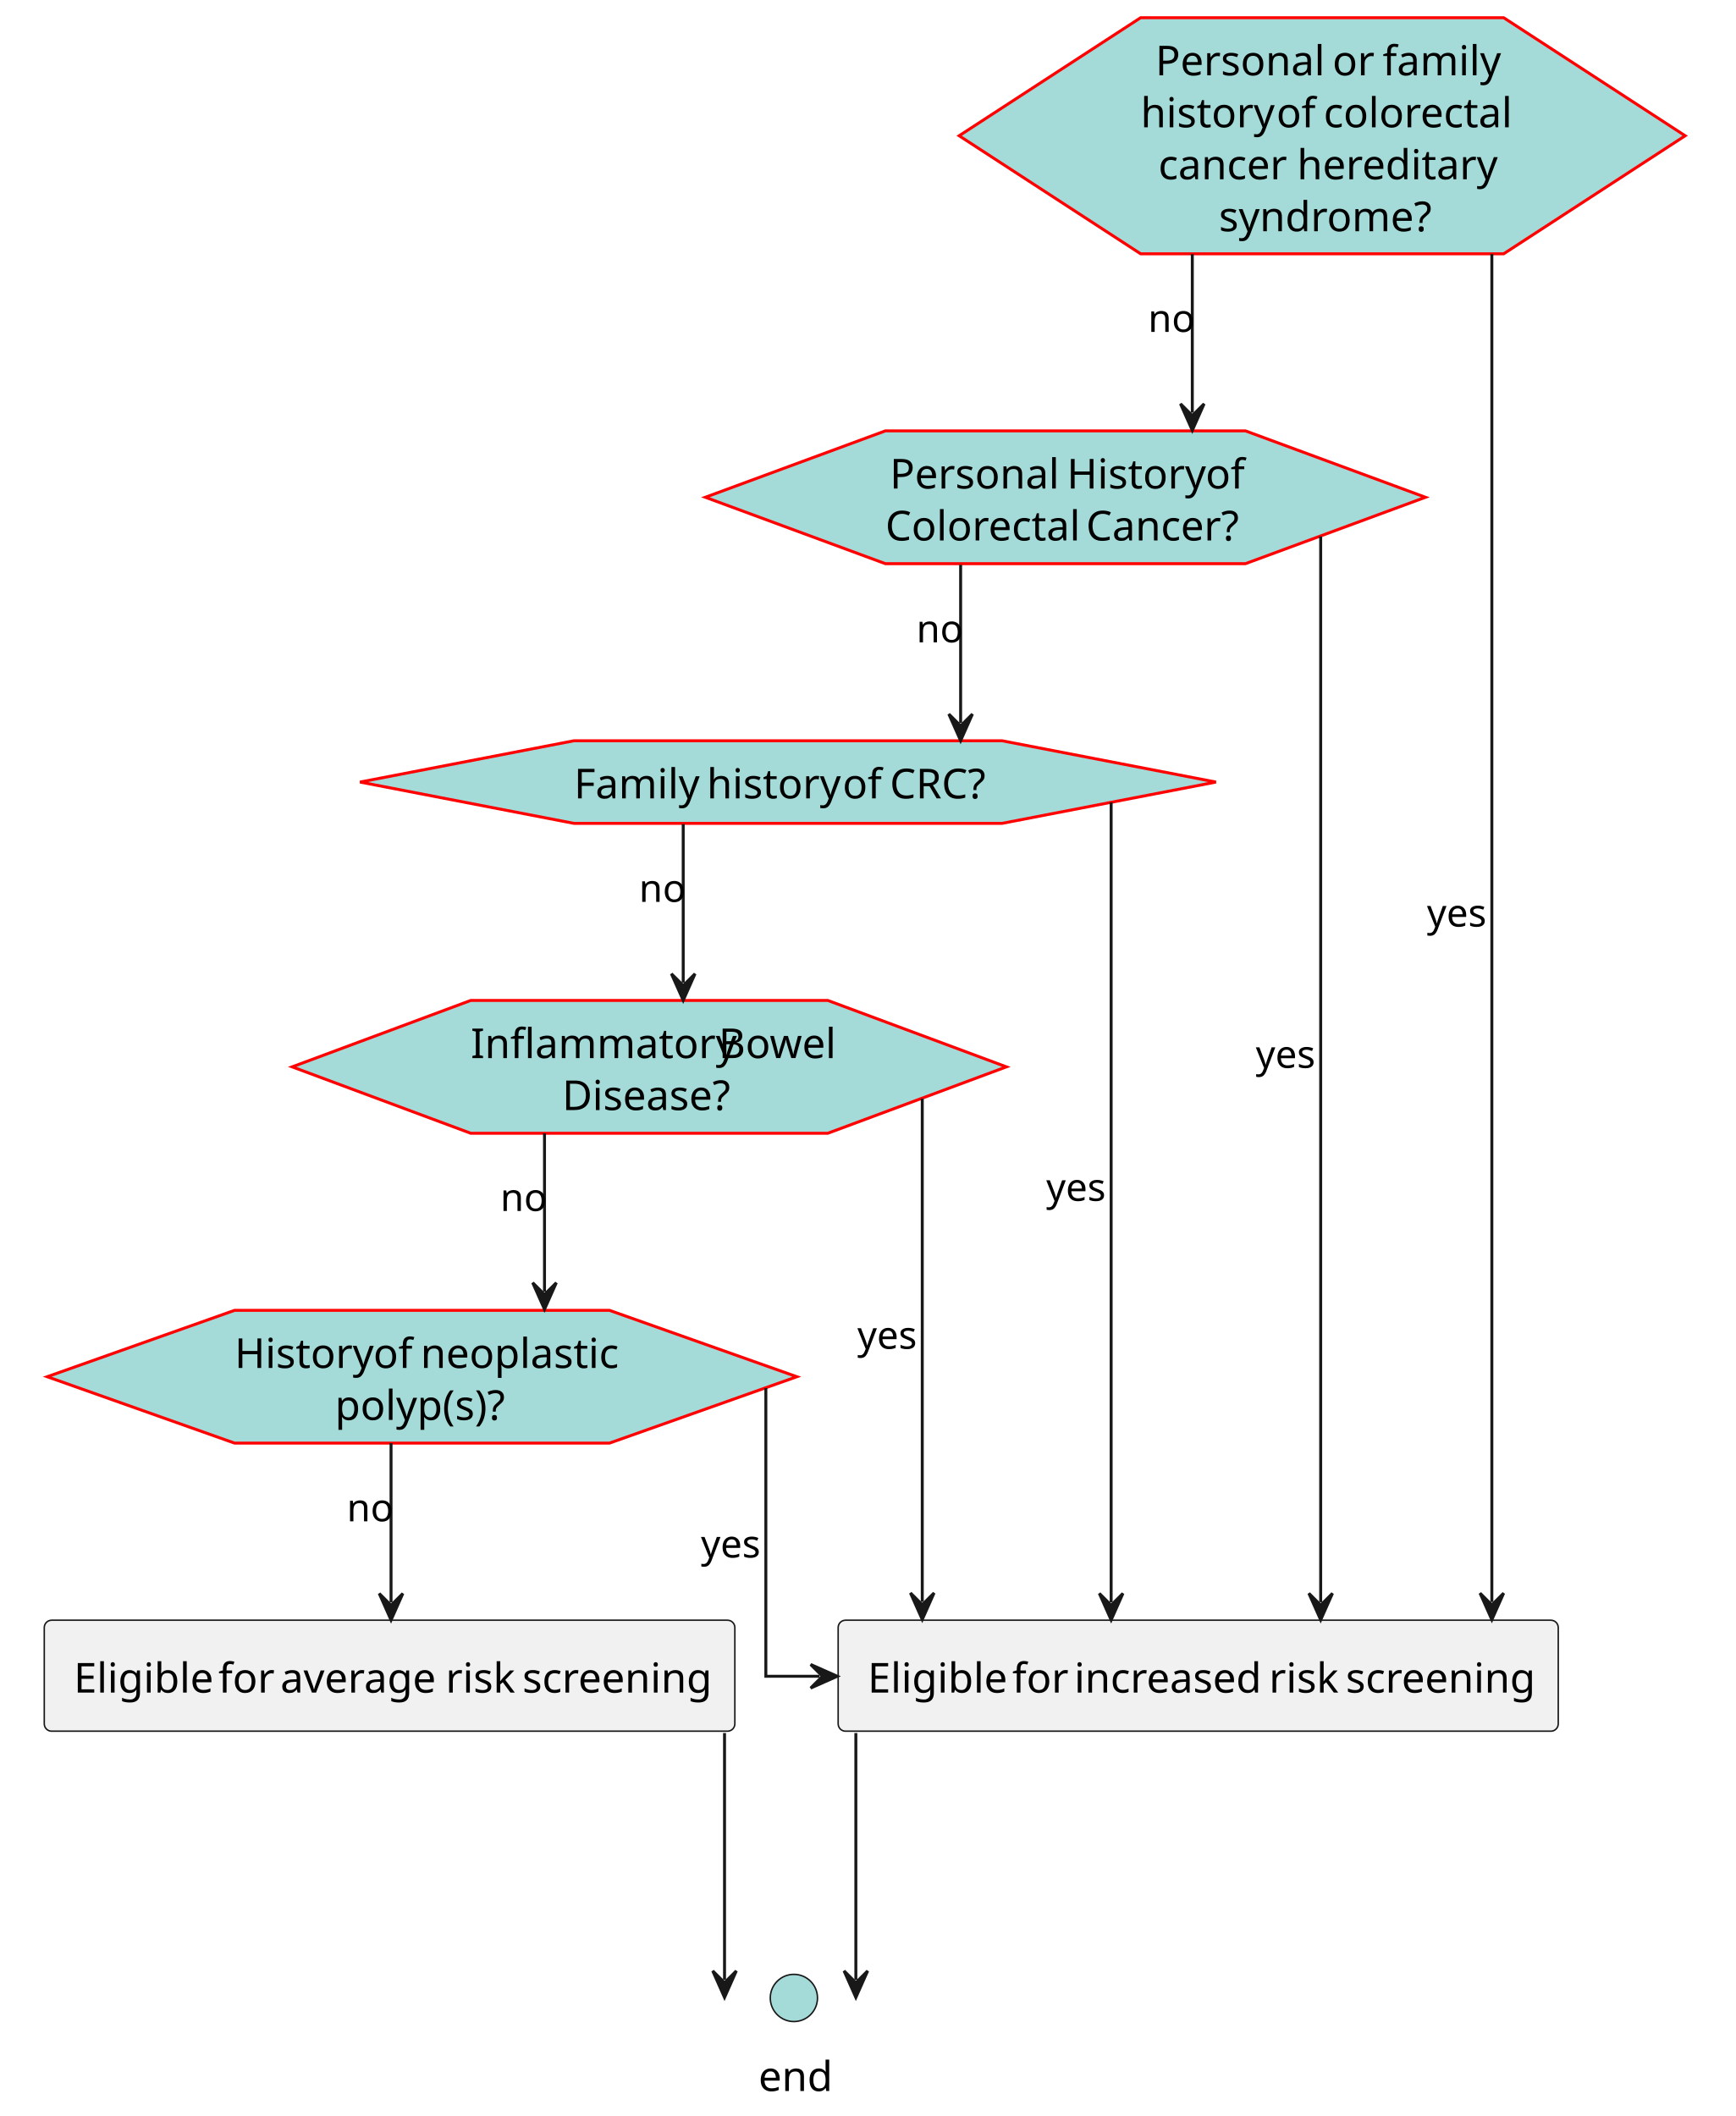
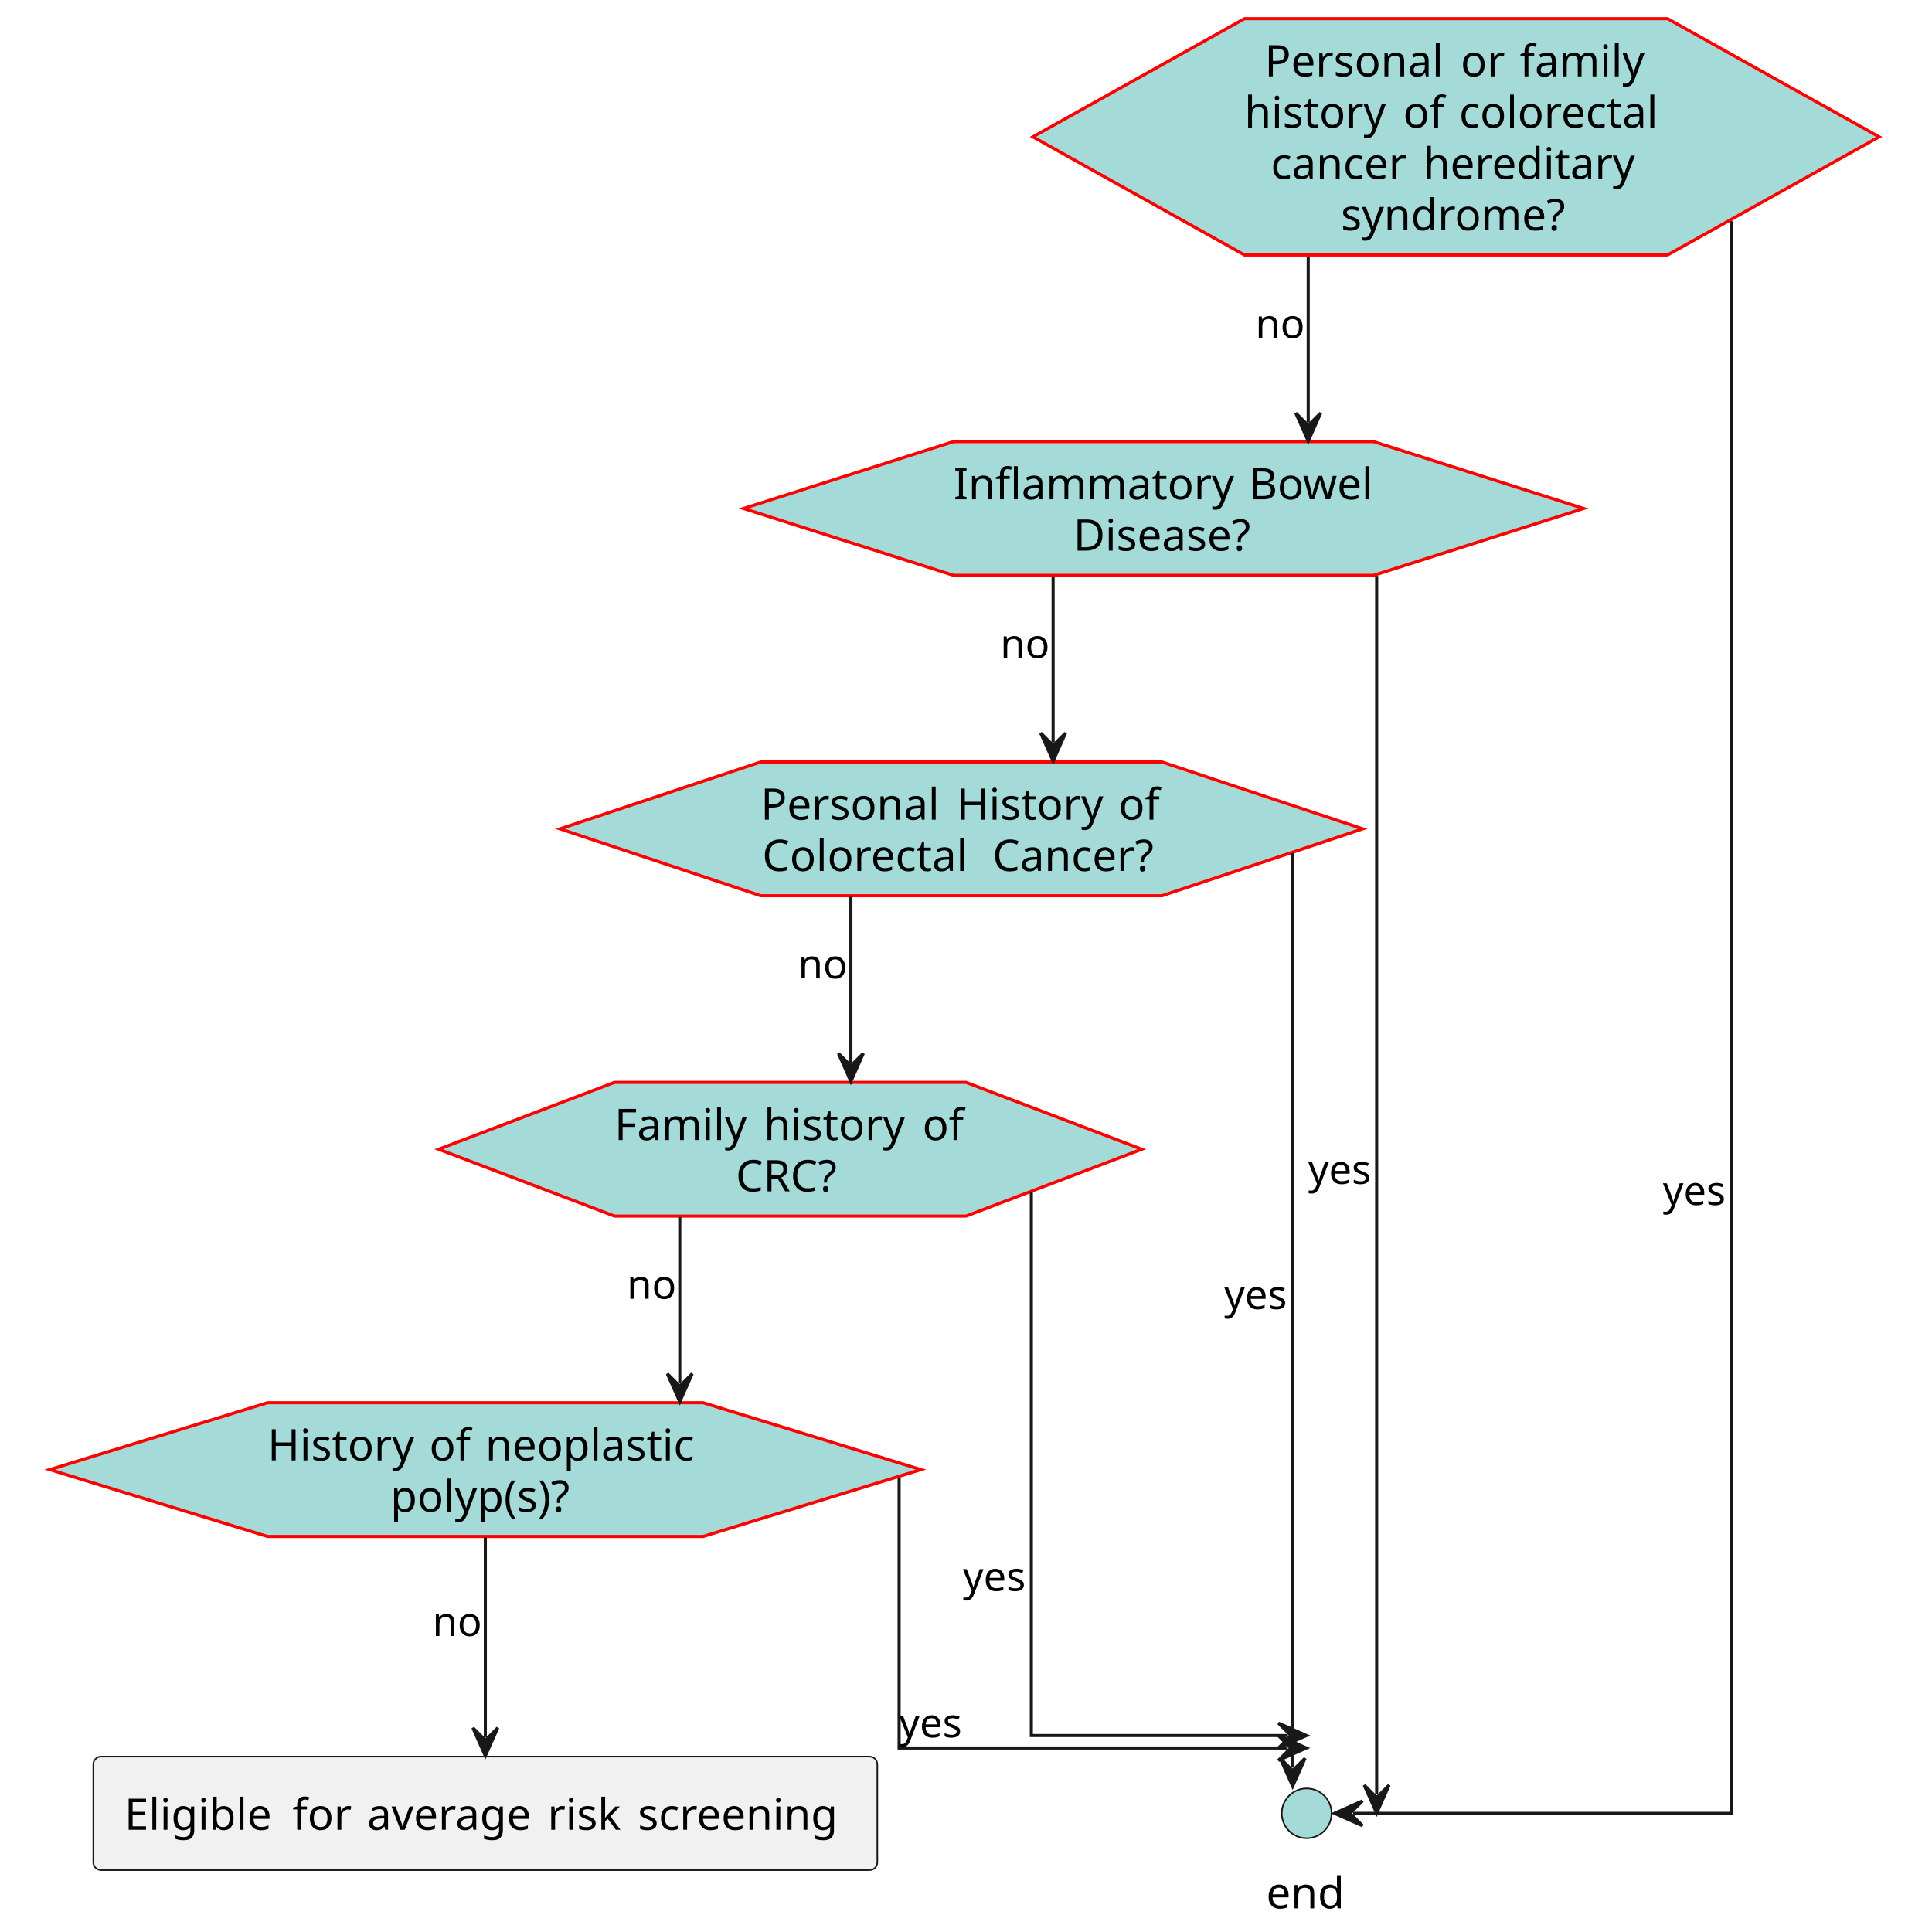
- <svg xmlns="http://www.w3.org/2000/svg" xmlns:xlink="http://www.w3.org/1999/xlink" contentStyleType="text/css" height="717px" preserveAspectRatio="none" style="width:588px;height:717px;background:#FFFFFF;" version="1.1" viewBox="0 0 588 717" width="588px" zoomAndPan="magnify">
+ <svg xmlns="http://www.w3.org/2000/svg" xmlns:xlink="http://www.w3.org/1999/xlink" contentStyleType="text/css" height="621px" preserveAspectRatio="none" style="width:621px;height:621px;background:#FFFFFF;" version="1.1" viewBox="0 0 621 621" width="621px" zoomAndPan="magnify">
  <defs />
  <g>
    <g id="elem_eve_CRCHereditarySyndrome">
      <a href="#eve-CRCHereditarySyndrome" target="_top" title="#eve-CRCHereditarySyndrome" xlink:actuate="onRequest" xlink:href="#eve-CRCHereditarySyndrome" xlink:show="new" xlink:title="#eve-CRCHereditarySyndrome" xlink:type="simple">
-         <polygon fill="#A4DBD8" points="571,46,509.5,6,386.5,6,325,46,386.5,86,509.5,86,571,46" style="stroke:#FF0000;stroke-width:1.0;" />
-         <text fill="#000000" font-family="sans-serif" font-size="14" lengthAdjust="spacing" textLength="56" x="391.5" y="25.533">Personal</text>
-         <text fill="#000000" font-family="sans-serif" font-size="14" lengthAdjust="spacing" textLength="4" x="447.5" y="25.533"> </text>
-         <text fill="#000000" font-family="sans-serif" font-size="14" lengthAdjust="spacing" textLength="13" x="451.5" y="25.533">or</text>
-         <text fill="#000000" font-family="sans-serif" font-size="14" lengthAdjust="spacing" textLength="4" x="464.5" y="25.533"> </text>
-         <text fill="#000000" font-family="sans-serif" font-size="14" lengthAdjust="spacing" textLength="36" x="468.5" y="25.533">family</text>
-         <text fill="#000000" font-family="sans-serif" font-size="14" lengthAdjust="spacing" textLength="42" x="386.5" y="43.143">history</text>
-         <text fill="#000000" font-family="sans-serif" font-size="14" lengthAdjust="spacing" textLength="4" x="428.5" y="43.143"> </text>
-         <text fill="#000000" font-family="sans-serif" font-size="14" lengthAdjust="spacing" textLength="12" x="432.5" y="43.143">of</text>
-         <text fill="#000000" font-family="sans-serif" font-size="14" lengthAdjust="spacing" textLength="4" x="444.5" y="43.143"> </text>
-         <text fill="#000000" font-family="sans-serif" font-size="14" lengthAdjust="spacing" textLength="61" x="448.5" y="43.143">colorectal</text>
-         <text fill="#000000" font-family="sans-serif" font-size="14" lengthAdjust="spacing" textLength="43" x="392.5" y="60.752">cancer</text>
-         <text fill="#000000" font-family="sans-serif" font-size="14" lengthAdjust="spacing" textLength="4" x="435.5" y="60.752"> </text>
-         <text fill="#000000" font-family="sans-serif" font-size="14" lengthAdjust="spacing" textLength="64" x="439.5" y="60.752">hereditary</text>
-         <text fill="#000000" font-family="sans-serif" font-size="14" lengthAdjust="spacing" textLength="70" x="413" y="78.361">syndrome?</text>
+         <polygon fill="#A4DBD8" points="604,43.98,536,6,400,6,332,43.98,400,81.95,536,81.95,604,43.98" style="stroke:#FF0000;stroke-width:1.0;" />
+         <text fill="#000000" font-family="sans-serif" font-size="14" lengthAdjust="spacing" textLength="59" x="406.5" y="24.535">Personal</text>
+         <text fill="#000000" font-family="sans-serif" font-size="14" lengthAdjust="spacing" textLength="4" x="465.5" y="24.535"> </text>
+         <text fill="#000000" font-family="sans-serif" font-size="14" lengthAdjust="spacing" textLength="15" x="469.5" y="24.535">or</text>
+         <text fill="#000000" font-family="sans-serif" font-size="14" lengthAdjust="spacing" textLength="4" x="484.5" y="24.535"> </text>
+         <text fill="#000000" font-family="sans-serif" font-size="14" lengthAdjust="spacing" textLength="41" x="488.5" y="24.535">family</text>
+         <text fill="#000000" font-family="sans-serif" font-size="14" lengthAdjust="spacing" textLength="47" x="400" y="41.023">history</text>
+         <text fill="#000000" font-family="sans-serif" font-size="14" lengthAdjust="spacing" textLength="4" x="447" y="41.023"> </text>
+         <text fill="#000000" font-family="sans-serif" font-size="14" lengthAdjust="spacing" textLength="14" x="451" y="41.023">of</text>
+         <text fill="#000000" font-family="sans-serif" font-size="14" lengthAdjust="spacing" textLength="4" x="465" y="41.023"> </text>
+         <text fill="#000000" font-family="sans-serif" font-size="14" lengthAdjust="spacing" textLength="67" x="469" y="41.023">colorectal</text>
+         <text fill="#000000" font-family="sans-serif" font-size="14" lengthAdjust="spacing" textLength="45" x="408.5" y="57.512">cancer</text>
+         <text fill="#000000" font-family="sans-serif" font-size="14" lengthAdjust="spacing" textLength="4" x="453.5" y="57.512"> </text>
+         <text fill="#000000" font-family="sans-serif" font-size="14" lengthAdjust="spacing" textLength="70" x="457.5" y="57.512">hereditary</text>
+         <text fill="#000000" font-family="sans-serif" font-size="14" lengthAdjust="spacing" textLength="74" x="431" y="74">syndrome?</text>
      </a>
    </g>
    <g id="elem_eve_IBD">
      <a href="#eve-IBD" target="_top" title="#eve-IBD" xlink:actuate="onRequest" xlink:href="#eve-IBD" xlink:show="new" xlink:title="#eve-IBD" xlink:type="simple">
-         <polygon fill="#A4DBD8" points="341,361.5,280.5,339,159.5,339,99,361.5,159.5,384,280.5,384,341,361.5" style="stroke:#FF0000;stroke-width:1.0;" />
-         <text fill="#000000" font-family="sans-serif" font-size="14" lengthAdjust="spacing" textLength="80" x="159.5" y="358.533">Inflammatory</text>
-         <text fill="#000000" font-family="sans-serif" font-size="14" lengthAdjust="spacing" textLength="4" x="239.5" y="358.533"> </text>
-         <text fill="#000000" font-family="sans-serif" font-size="14" lengthAdjust="spacing" textLength="37" x="243.5" y="358.533">Bowel</text>
-         <text fill="#000000" font-family="sans-serif" font-size="14" lengthAdjust="spacing" textLength="59" x="190.5" y="376.143">Disease?</text>
+         <polygon fill="#A4DBD8" points="509,163.44,441.5,141.95,306.5,141.95,239,163.44,306.5,184.93,441.5,184.93,509,163.44" style="stroke:#FF0000;stroke-width:1.0;" />
+         <text fill="#000000" font-family="sans-serif" font-size="14" lengthAdjust="spacing" textLength="91" x="306.5" y="160.485">Inflammatory</text>
+         <text fill="#000000" font-family="sans-serif" font-size="14" lengthAdjust="spacing" textLength="4" x="397.5" y="160.485"> </text>
+         <text fill="#000000" font-family="sans-serif" font-size="14" lengthAdjust="spacing" textLength="40" x="401.5" y="160.485">Bowel</text>
+         <text fill="#000000" font-family="sans-serif" font-size="14" lengthAdjust="spacing" textLength="58" x="345" y="176.973">Disease?</text>
      </a>
    </g>
    <g id="elem_eve_HxCRC">
      <a href="#eve-HxCRC" target="_top" title="#eve-HxCRC" xlink:actuate="onRequest" xlink:href="#eve-HxCRC" xlink:show="new" xlink:title="#eve-HxCRC" xlink:type="simple">
-         <polygon fill="#A4DBD8" points="483,168.5,422,146,300,146,239,168.5,300,191,422,191,483,168.5" style="stroke:#FF0000;stroke-width:1.0;" />
-         <text fill="#000000" font-family="sans-serif" font-size="14" lengthAdjust="spacing" textLength="56" x="301.5" y="165.533">Personal</text>
-         <text fill="#000000" font-family="sans-serif" font-size="14" lengthAdjust="spacing" textLength="4" x="357.5" y="165.533"> </text>
-         <text fill="#000000" font-family="sans-serif" font-size="14" lengthAdjust="spacing" textLength="43" x="361.5" y="165.533">History</text>
-         <text fill="#000000" font-family="sans-serif" font-size="14" lengthAdjust="spacing" textLength="4" x="404.5" y="165.533"> </text>
-         <text fill="#000000" font-family="sans-serif" font-size="14" lengthAdjust="spacing" textLength="12" x="408.5" y="165.533">of</text>
-         <text fill="#000000" font-family="sans-serif" font-size="14" lengthAdjust="spacing" textLength="64" x="300" y="183.143">Colorectal</text>
-         <text fill="#000000" font-family="sans-serif" font-size="14" lengthAdjust="spacing" textLength="4" x="364" y="183.143"> </text>
-         <text fill="#000000" font-family="sans-serif" font-size="14" lengthAdjust="spacing" textLength="54" x="368" y="183.143">Cancer?</text>
+         <polygon fill="#A4DBD8" points="438,266.42,373.5,244.93,244.5,244.93,180,266.42,244.5,287.91,373.5,287.91,438,266.42" style="stroke:#FF0000;stroke-width:1.0;" />
+         <text fill="#000000" font-family="sans-serif" font-size="14" lengthAdjust="spacing" textLength="59" x="244.5" y="263.465">Personal</text>
+         <text fill="#000000" font-family="sans-serif" font-size="14" lengthAdjust="spacing" textLength="4" x="303.5" y="263.465"> </text>
+         <text fill="#000000" font-family="sans-serif" font-size="14" lengthAdjust="spacing" textLength="48" x="307.5" y="263.465">History</text>
+         <text fill="#000000" font-family="sans-serif" font-size="14" lengthAdjust="spacing" textLength="4" x="355.5" y="263.465"> </text>
+         <text fill="#000000" font-family="sans-serif" font-size="14" lengthAdjust="spacing" textLength="14" x="359.5" y="263.465">of</text>
+         <text fill="#000000" font-family="sans-serif" font-size="14" lengthAdjust="spacing" textLength="70" x="245" y="279.953">Colorectal</text>
+         <text fill="#000000" font-family="sans-serif" font-size="14" lengthAdjust="spacing" textLength="4" x="315" y="279.953"> </text>
+         <text fill="#000000" font-family="sans-serif" font-size="14" lengthAdjust="spacing" textLength="54" x="319" y="279.953">Cancer?</text>
      </a>
    </g>
    <g id="elem_eve_FamilyHxCRC">
      <a href="#eve-FamilyHxCRC" target="_top" title="#eve-FamilyHxCRC" xlink:actuate="onRequest" xlink:href="#eve-FamilyHxCRC" xlink:show="new" xlink:title="#eve-FamilyHxCRC" xlink:type="simple">
-         <polygon fill="#A4DBD8" points="412,265,339.5,251,194.5,251,122,265,194.5,279,339.5,279,412,265" style="stroke:#FF0000;stroke-width:1.0;" />
-         <text fill="#000000" font-family="sans-serif" font-size="14" lengthAdjust="spacing" textLength="41" x="194.5" y="270.533">Family</text>
-         <text fill="#000000" font-family="sans-serif" font-size="14" lengthAdjust="spacing" textLength="4" x="235.5" y="270.533"> </text>
-         <text fill="#000000" font-family="sans-serif" font-size="14" lengthAdjust="spacing" textLength="42" x="239.5" y="270.533">history</text>
-         <text fill="#000000" font-family="sans-serif" font-size="14" lengthAdjust="spacing" textLength="4" x="281.5" y="270.533"> </text>
-         <text fill="#000000" font-family="sans-serif" font-size="14" lengthAdjust="spacing" textLength="12" x="285.5" y="270.533">of</text>
-         <text fill="#000000" font-family="sans-serif" font-size="14" lengthAdjust="spacing" textLength="4" x="297.5" y="270.533"> </text>
-         <text fill="#000000" font-family="sans-serif" font-size="14" lengthAdjust="spacing" textLength="38" x="301.5" y="270.533">CRC?</text>
+         <polygon fill="#A4DBD8" points="367,369.4,310.5,347.91,197.5,347.91,141,369.4,197.5,390.88,310.5,390.88,367,369.4" style="stroke:#FF0000;stroke-width:1.0;" />
+         <text fill="#000000" font-family="sans-serif" font-size="14" lengthAdjust="spacing" textLength="44" x="197.5" y="366.445">Family</text>
+         <text fill="#000000" font-family="sans-serif" font-size="14" lengthAdjust="spacing" textLength="4" x="241.5" y="366.445"> </text>
+         <text fill="#000000" font-family="sans-serif" font-size="14" lengthAdjust="spacing" textLength="47" x="245.5" y="366.445">history</text>
+         <text fill="#000000" font-family="sans-serif" font-size="14" lengthAdjust="spacing" textLength="4" x="292.5" y="366.445"> </text>
+         <text fill="#000000" font-family="sans-serif" font-size="14" lengthAdjust="spacing" textLength="14" x="296.5" y="366.445">of</text>
+         <text fill="#000000" font-family="sans-serif" font-size="14" lengthAdjust="spacing" textLength="35" x="236.5" y="382.933">CRC?</text>
      </a>
    </g>
    <g id="elem_eve_HxPolyps">
      <a href="#eve-HxPolyps" target="_top" title="#eve-HxPolyps" xlink:actuate="onRequest" xlink:href="#eve-HxPolyps" xlink:show="new" xlink:title="#eve-HxPolyps" xlink:type="simple">
-         <polygon fill="#A4DBD8" points="270,466.5,206.5,444,79.5,444,16,466.5,79.5,489,206.5,489,270,466.5" style="stroke:#FF0000;stroke-width:1.0;" />
-         <text fill="#000000" font-family="sans-serif" font-size="14" lengthAdjust="spacing" textLength="43" x="79.5" y="463.533">History</text>
-         <text fill="#000000" font-family="sans-serif" font-size="14" lengthAdjust="spacing" textLength="4" x="122.5" y="463.533"> </text>
-         <text fill="#000000" font-family="sans-serif" font-size="14" lengthAdjust="spacing" textLength="12" x="126.5" y="463.533">of</text>
-         <text fill="#000000" font-family="sans-serif" font-size="14" lengthAdjust="spacing" textLength="4" x="138.5" y="463.533"> </text>
-         <text fill="#000000" font-family="sans-serif" font-size="14" lengthAdjust="spacing" textLength="64" x="142.5" y="463.533">neoplastic</text>
-         <text fill="#000000" font-family="sans-serif" font-size="14" lengthAdjust="spacing" textLength="59" x="113.5" y="481.143">polyp(s)?</text>
+         <polygon fill="#A4DBD8" points="296,472.37,226,450.88,86,450.88,16,472.37,86,493.86,226,493.86,296,472.37" style="stroke:#FF0000;stroke-width:1.0;" />
+         <text fill="#000000" font-family="sans-serif" font-size="14" lengthAdjust="spacing" textLength="48" x="86" y="469.415">History</text>
+         <text fill="#000000" font-family="sans-serif" font-size="14" lengthAdjust="spacing" textLength="4" x="134" y="469.415"> </text>
+         <text fill="#000000" font-family="sans-serif" font-size="14" lengthAdjust="spacing" textLength="14" x="138" y="469.415">of</text>
+         <text fill="#000000" font-family="sans-serif" font-size="14" lengthAdjust="spacing" textLength="4" x="152" y="469.415"> </text>
+         <text fill="#000000" font-family="sans-serif" font-size="14" lengthAdjust="spacing" textLength="70" x="156" y="469.415">neoplastic</text>
+         <text fill="#000000" font-family="sans-serif" font-size="14" lengthAdjust="spacing" textLength="61" x="125.5" y="485.903">polyp(s)?</text>
      </a>
    </g>
-     <g id="elem_act_IncreasedRiskEligible">
-       <a href="#act-IncreasedRiskEligible" target="_top" title="#act-IncreasedRiskEligible" xlink:actuate="onRequest" xlink:href="#act-IncreasedRiskEligible" xlink:show="new" xlink:title="#act-IncreasedRiskEligible" xlink:type="simple">
-         <rect fill="#F1F1F1" height="37.609" rx="2.5" ry="2.5" style="stroke:#181818;stroke-width:0.5;" width="244" x="284" y="549" />
-         <text fill="#000000" font-family="sans-serif" font-size="14" lengthAdjust="spacing" textLength="45" x="294" y="573.533">Eligible</text>
-         <text fill="#000000" font-family="sans-serif" font-size="14" lengthAdjust="spacing" textLength="4" x="339" y="573.533"> </text>
-         <text fill="#000000" font-family="sans-serif" font-size="14" lengthAdjust="spacing" textLength="17" x="343" y="573.533">for</text>
-         <text fill="#000000" font-family="sans-serif" font-size="14" lengthAdjust="spacing" textLength="4" x="360" y="573.533"> </text>
-         <text fill="#000000" font-family="sans-serif" font-size="14" lengthAdjust="spacing" textLength="62" x="364" y="573.533">increased</text>
-         <text fill="#000000" font-family="sans-serif" font-size="14" lengthAdjust="spacing" textLength="4" x="426" y="573.533"> </text>
-         <text fill="#000000" font-family="sans-serif" font-size="14" lengthAdjust="spacing" textLength="22" x="430" y="573.533">risk</text>
-         <text fill="#000000" font-family="sans-serif" font-size="14" lengthAdjust="spacing" textLength="4" x="452" y="573.533"> </text>
-         <text fill="#000000" font-family="sans-serif" font-size="14" lengthAdjust="spacing" textLength="62" x="456" y="573.533">screening</text>
-       </a>
+     <g id="elem_end_1">
+       <ellipse cx="420" cy="582.86" fill="#A4DBD8" rx="8" ry="8" style="stroke:#181818;stroke-width:0.5;" />
+       <text fill="#000000" font-family="sans-serif" font-size="14" lengthAdjust="spacing" textLength="26" x="407" y="613.395">end</text>
    </g>
    <g id="elem_act_AvgRiskScreeningEligible">
      <a href="#act-AvgRiskScreeningEligible" target="_top" title="#act-AvgRiskScreeningEligible" xlink:actuate="onRequest" xlink:href="#act-AvgRiskScreeningEligible" xlink:show="new" xlink:title="#act-AvgRiskScreeningEligible" xlink:type="simple">
-         <rect fill="#F1F1F1" height="37.609" rx="2.5" ry="2.5" style="stroke:#181818;stroke-width:0.5;" width="234" x="15" y="549" />
-         <text fill="#000000" font-family="sans-serif" font-size="14" lengthAdjust="spacing" textLength="45" x="25" y="573.533">Eligible</text>
-         <text fill="#000000" font-family="sans-serif" font-size="14" lengthAdjust="spacing" textLength="4" x="70" y="573.533"> </text>
-         <text fill="#000000" font-family="sans-serif" font-size="14" lengthAdjust="spacing" textLength="17" x="74" y="573.533">for</text>
-         <text fill="#000000" font-family="sans-serif" font-size="14" lengthAdjust="spacing" textLength="4" x="91" y="573.533"> </text>
-         <text fill="#000000" font-family="sans-serif" font-size="14" lengthAdjust="spacing" textLength="52" x="95" y="573.533">average</text>
-         <text fill="#000000" font-family="sans-serif" font-size="14" lengthAdjust="spacing" textLength="4" x="147" y="573.533"> </text>
-         <text fill="#000000" font-family="sans-serif" font-size="14" lengthAdjust="spacing" textLength="22" x="151" y="573.533">risk</text>
-         <text fill="#000000" font-family="sans-serif" font-size="14" lengthAdjust="spacing" textLength="4" x="173" y="573.533"> </text>
-         <text fill="#000000" font-family="sans-serif" font-size="14" lengthAdjust="spacing" textLength="62" x="177" y="573.533">screening</text>
+         <rect fill="#F1F1F1" height="36.488" rx="2.5" ry="2.5" style="stroke:#181818;stroke-width:0.5;" width="252" x="30" y="564.62" />
+         <text fill="#000000" font-family="sans-serif" font-size="14" lengthAdjust="spacing" textLength="50" x="40" y="588.155">Eligible</text>
+         <text fill="#000000" font-family="sans-serif" font-size="14" lengthAdjust="spacing" textLength="4" x="90" y="588.155"> </text>
+         <text fill="#000000" font-family="sans-serif" font-size="14" lengthAdjust="spacing" textLength="20" x="94" y="588.155">for</text>
+         <text fill="#000000" font-family="sans-serif" font-size="14" lengthAdjust="spacing" textLength="4" x="114" y="588.155"> </text>
+         <text fill="#000000" font-family="sans-serif" font-size="14" lengthAdjust="spacing" textLength="54" x="118" y="588.155">average</text>
+         <text fill="#000000" font-family="sans-serif" font-size="14" lengthAdjust="spacing" textLength="4" x="172" y="588.155"> </text>
+         <text fill="#000000" font-family="sans-serif" font-size="14" lengthAdjust="spacing" textLength="25" x="176" y="588.155">risk</text>
+         <text fill="#000000" font-family="sans-serif" font-size="14" lengthAdjust="spacing" textLength="4" x="201" y="588.155"> </text>
+         <text fill="#000000" font-family="sans-serif" font-size="14" lengthAdjust="spacing" textLength="67" x="205" y="588.155">screening</text>
      </a>
    </g>
-     <g id="elem_end_1">
-       <ellipse cx="269" cy="677" fill="#A4DBD8" rx="8" ry="8" style="stroke:#181818;stroke-width:0.5;" />
-       <text fill="#000000" font-family="sans-serif" font-size="14" lengthAdjust="spacing" textLength="24" x="257" y="708.533">end</text>
+     <g id="link_eve_CRCHereditarySyndrome_end_1">
+       <path d="M556.5,71.07 C556.5,180.35 556.5,582.86 556.5,582.86 C556.5,582.86 465.32,582.86 434.96,582.86 " fill="none" id="eve_CRCHereditarySyndrome-to-end_1" style="stroke:#181818;stroke-width:1.0;" />
+       <polygon fill="#181818" points="428.96,582.86,437.96,586.86,433.96,582.86,437.96,578.86,428.96,582.86" style="stroke:#181818;stroke-width:1.0;" />
+       <text fill="#000000" font-family="sans-serif" font-size="13" lengthAdjust="spacing" textLength="21" x="534.5" y="387.308">yes</text>
    </g>
-     <g id="link_eve_CRCHereditarySyndrome_act_IncreasedRiskEligible">
-       <path d="M505.5,86.09 C505.5,191.38 505.5,466.81 505.5,542.84 " fill="none" id="eve_CRCHereditarySyndrome-to-act_IncreasedRiskEligible" style="stroke:#181818;stroke-width:1.0;" />
-       <polygon fill="#181818" points="505.5,548.84,509.5,539.84,505.5,543.84,501.5,539.84,505.5,548.84" style="stroke:#181818;stroke-width:1.0;" />
-       <text fill="#000000" font-family="sans-serif" font-size="13" lengthAdjust="spacing" textLength="21" x="483.5" y="313.965">yes</text>
+     <g id="link_eve_CRCHereditarySyndrome_eve_IBD">
+       <path d="M420.5,82.43 C420.5,102.08 420.5,119.25 420.5,135.77 " fill="none" id="eve_CRCHereditarySyndrome-to-eve_IBD" style="stroke:#181818;stroke-width:1.0;" />
+       <polygon fill="#181818" points="420.5,141.77,424.5,132.77,420.5,136.77,416.5,132.77,420.5,141.77" style="stroke:#181818;stroke-width:1.0;" />
+       <text fill="#000000" font-family="sans-serif" font-size="13" lengthAdjust="spacing" textLength="16" x="403.5" y="108.668">no</text>
    </g>
-     <g id="link_eve_CRCHereditarySyndrome_eve_HxCRC">
-       <path d="M404,86.11 C404,105.93 404,123.11 404,139.83 " fill="none" id="eve_CRCHereditarySyndrome-to-eve_HxCRC" style="stroke:#181818;stroke-width:1.0;" />
-       <polygon fill="#181818" points="404,145.83,408,136.83,404,140.83,400,136.83,404,145.83" style="stroke:#181818;stroke-width:1.0;" />
-       <text fill="#000000" font-family="sans-serif" font-size="13" lengthAdjust="spacing" textLength="14" x="389" y="112.465">no</text>
+     <g id="link_eve_IBD_end_1">
+       <path d="M442.5,185.11 C442.5,270.32 442.5,572 442.5,576.8 " fill="none" id="eve_IBD-to-end_1" style="stroke:#181818;stroke-width:1.0;" />
+       <polygon fill="#181818" points="442.5,582.8,446.5,573.8,442.5,577.8,438.5,573.8,442.5,582.8" style="stroke:#181818;stroke-width:1.0;" />
+       <text fill="#000000" font-family="sans-serif" font-size="13" lengthAdjust="spacing" textLength="21" x="420.5" y="380.528">yes</text>
    </g>
-     <g id="link_eve_IBD_act_IncreasedRiskEligible">
-       <path d="M312.5,372.31 C312.5,405.51 312.5,500.27 312.5,542.77 " fill="none" id="eve_IBD-to-act_IncreasedRiskEligible" style="stroke:#181818;stroke-width:1.0;" />
-       <polygon fill="#181818" points="312.5,548.77,316.5,539.77,312.5,543.77,308.5,539.77,312.5,548.77" style="stroke:#181818;stroke-width:1.0;" />
-       <text fill="#000000" font-family="sans-serif" font-size="13" lengthAdjust="spacing" textLength="21" x="290.5" y="457.035">yes</text>
+     <g id="link_eve_IBD_eve_HxCRC">
+       <path d="M338.5,185.28 C338.5,202.76 338.5,221.14 338.5,238.61 " fill="none" id="eve_IBD-to-eve_HxCRC" style="stroke:#181818;stroke-width:1.0;" />
+       <polygon fill="#181818" points="338.5,244.61,342.5,235.61,338.5,239.61,334.5,235.61,338.5,244.61" style="stroke:#181818;stroke-width:1.0;" />
+       <text fill="#000000" font-family="sans-serif" font-size="13" lengthAdjust="spacing" textLength="16" x="321.5" y="211.518">no</text>
    </g>
-     <g id="link_eve_IBD_eve_HxPolyps">
-       <path d="M184.5,384.03 C184.5,401.62 184.5,419.97 184.5,437.65 " fill="none" id="eve_IBD-to-eve_HxPolyps" style="stroke:#181818;stroke-width:1.0;" />
-       <polygon fill="#181818" points="184.5,443.65,188.5,434.65,184.5,438.65,180.5,434.65,184.5,443.65" style="stroke:#181818;stroke-width:1.0;" />
-       <text fill="#000000" font-family="sans-serif" font-size="13" lengthAdjust="spacing" textLength="14" x="169.5" y="410.335">no</text>
-     </g>
-     <g id="link_eve_HxCRC_act_IncreasedRiskEligible">
-       <path d="M447.5,181.79 C447.5,240.82 447.5,473.38 447.5,542.9 " fill="none" id="eve_HxCRC-to-act_IncreasedRiskEligible" style="stroke:#181818;stroke-width:1.0;" />
-       <polygon fill="#181818" points="447.5,548.9,451.5,539.9,447.5,543.9,443.5,539.9,447.5,548.9" style="stroke:#181818;stroke-width:1.0;" />
-       <text fill="#000000" font-family="sans-serif" font-size="13" lengthAdjust="spacing" textLength="21" x="425.5" y="361.845">yes</text>
+     <g id="link_eve_HxCRC_end_1">
+       <path d="M415.5,274.24 C415.5,317.64 415.5,522.54 415.5,568.15 " fill="none" id="eve_HxCRC-to-end_1" style="stroke:#181818;stroke-width:1.0;" />
+       <polygon fill="#181818" points="415.5,574.15,419.5,565.15,415.5,569.15,411.5,565.15,415.5,574.15" style="stroke:#181818;stroke-width:1.0;" />
+       <text fill="#000000" font-family="sans-serif" font-size="13" lengthAdjust="spacing" textLength="21" x="393.5" y="420.758">yes</text>
    </g>
    <g id="link_eve_HxCRC_eve_FamilyHxCRC">
-       <path d="M325.5,191.37 C325.5,209.87 325.5,229.34 325.5,244.96 " fill="none" id="eve_HxCRC-to-eve_FamilyHxCRC" style="stroke:#181818;stroke-width:1.0;" />
-       <polygon fill="#181818" points="325.5,250.96,329.5,241.96,325.5,245.96,321.5,241.96,325.5,250.96" style="stroke:#181818;stroke-width:1.0;" />
-       <text fill="#000000" font-family="sans-serif" font-size="13" lengthAdjust="spacing" textLength="14" x="310.5" y="217.655">no</text>
+       <path d="M273.5,288.26 C273.5,305.73 273.5,324.12 273.5,341.59 " fill="none" id="eve_HxCRC-to-eve_FamilyHxCRC" style="stroke:#181818;stroke-width:1.0;" />
+       <polygon fill="#181818" points="273.5,347.59,277.5,338.59,273.5,342.59,269.5,338.59,273.5,347.59" style="stroke:#181818;stroke-width:1.0;" />
+       <text fill="#000000" font-family="sans-serif" font-size="13" lengthAdjust="spacing" textLength="16" x="256.5" y="314.488">no</text>
    </g>
-     <g id="link_eve_FamilyHxCRC_act_IncreasedRiskEligible">
-       <path d="M376.5,271.9 C376.5,309.42 376.5,483.49 376.5,542.92 " fill="none" id="eve_FamilyHxCRC-to-act_IncreasedRiskEligible" style="stroke:#181818;stroke-width:1.0;" />
-       <polygon fill="#181818" points="376.5,548.92,380.5,539.92,376.5,543.92,372.5,539.92,376.5,548.92" style="stroke:#181818;stroke-width:1.0;" />
-       <text fill="#000000" font-family="sans-serif" font-size="13" lengthAdjust="spacing" textLength="21" x="354.5" y="406.905">yes</text>
+     <g id="link_eve_FamilyHxCRC_end_1">
+       <path d="M331.5,383.25 C331.5,426.78 331.5,557.86 331.5,557.86 C331.5,557.86 411.26,557.86 413.94,557.86 " fill="none" id="eve_FamilyHxCRC-to-end_1" style="stroke:#181818;stroke-width:1.0;" />
+       <polygon fill="#181818" points="419.94,557.86,410.94,553.86,414.94,557.86,410.94,561.86,419.94,557.86" style="stroke:#181818;stroke-width:1.0;" />
+       <text fill="#000000" font-family="sans-serif" font-size="13" lengthAdjust="spacing" textLength="21" x="309.5" y="511.338">yes</text>
    </g>
-     <g id="link_eve_FamilyHxCRC_eve_IBD">
-       <path d="M231.5,279.24 C231.5,294.97 231.5,314.51 231.5,332.96 " fill="none" id="eve_FamilyHxCRC-to-eve_IBD" style="stroke:#181818;stroke-width:1.0;" />
-       <polygon fill="#181818" points="231.5,338.96,235.5,329.96,231.5,333.96,227.5,329.96,231.5,338.96" style="stroke:#181818;stroke-width:1.0;" />
-       <text fill="#000000" font-family="sans-serif" font-size="13" lengthAdjust="spacing" textLength="14" x="216.5" y="305.595">no</text>
+     <g id="link_eve_FamilyHxCRC_eve_HxPolyps">
+       <path d="M218.5,391.23 C218.5,408.71 218.5,427.1 218.5,444.56 " fill="none" id="eve_FamilyHxCRC-to-eve_HxPolyps" style="stroke:#181818;stroke-width:1.0;" />
+       <polygon fill="#181818" points="218.5,450.56,222.5,441.56,218.5,445.56,214.5,441.56,218.5,450.56" style="stroke:#181818;stroke-width:1.0;" />
+       <text fill="#000000" font-family="sans-serif" font-size="13" lengthAdjust="spacing" textLength="16" x="201.5" y="417.468">no</text>
    </g>
-     <g id="link_eve_HxPolyps_act_IncreasedRiskEligible">
-       <path d="M259.5,470.35 C259.5,488.9 259.5,568 259.5,568 C259.5,568 263.24,568 277.69,568 " fill="none" id="eve_HxPolyps-to-act_IncreasedRiskEligible" style="stroke:#181818;stroke-width:1.0;" />
-       <polygon fill="#181818" points="283.69,568,274.69,564,278.69,568,274.69,572,283.69,568" style="stroke:#181818;stroke-width:1.0;" />
-       <text fill="#000000" font-family="sans-serif" font-size="13" lengthAdjust="spacing" textLength="21" x="237.5" y="527.765">yes</text>
+     <g id="link_eve_HxPolyps_end_1">
+       <path d="M289,474.95 C289,489.63 289,561.86 289,561.86 C289,561.86 409.94,561.86 413.91,561.86 " fill="none" id="eve_HxPolyps-to-end_1" style="stroke:#181818;stroke-width:1.0;" />
+       <polygon fill="#181818" points="419.91,561.86,410.91,557.86,414.91,561.86,410.91,565.86,419.91,561.86" style="stroke:#181818;stroke-width:1.0;" />
+       <text fill="#000000" font-family="sans-serif" font-size="13" lengthAdjust="spacing" textLength="21" x="289" y="558.428">yes</text>
    </g>
    <g id="link_eve_HxPolyps_act_AvgRiskScreeningEligible">
-       <path d="M132.5,489.03 C132.5,507.01 132.5,525.94 132.5,542.95 " fill="none" id="eve_HxPolyps-to-act_AvgRiskScreeningEligible" style="stroke:#181818;stroke-width:1.0;" />
-       <polygon fill="#181818" points="132.5,548.95,136.5,539.95,132.5,543.95,128.5,539.95,132.5,548.95" style="stroke:#181818;stroke-width:1.0;" />
-       <text fill="#000000" font-family="sans-serif" font-size="13" lengthAdjust="spacing" textLength="14" x="117.5" y="515.485">no</text>
-     </g>
-     <g id="link_act_IncreasedRiskEligible_end_1">
-       <path d="M290,587.24 C290,617.55 290,667.37 290,670.83 " fill="none" id="act_IncreasedRiskEligible-to-end_1" style="stroke:#181818;stroke-width:1.0;" />
-       <polygon fill="#181818" points="290,676.83,294,667.83,290,671.83,286,667.83,290,676.83" style="stroke:#181818;stroke-width:1.0;" />
-     </g>
-     <g id="link_act_AvgRiskScreeningEligible_end_1">
-       <path d="M245.5,587.24 C245.5,617.55 245.5,667.37 245.5,670.83 " fill="none" id="act_AvgRiskScreeningEligible-to-end_1" style="stroke:#181818;stroke-width:1.0;" />
-       <polygon fill="#181818" points="245.5,676.83,249.5,667.83,245.5,671.83,241.5,667.83,245.5,676.83" style="stroke:#181818;stroke-width:1.0;" />
+       <path d="M156,494.2 C156,514.7 156,539.04 156,558.38 " fill="none" id="eve_HxPolyps-to-act_AvgRiskScreeningEligible" style="stroke:#181818;stroke-width:1.0;" />
+       <polygon fill="#181818" points="156,564.38,160,555.38,156,559.38,152,555.38,156,564.38" style="stroke:#181818;stroke-width:1.0;" />
+       <text fill="#000000" font-family="sans-serif" font-size="13" lengthAdjust="spacing" textLength="16" x="139" y="525.858">no</text>
    </g>
  </g>
</svg>
